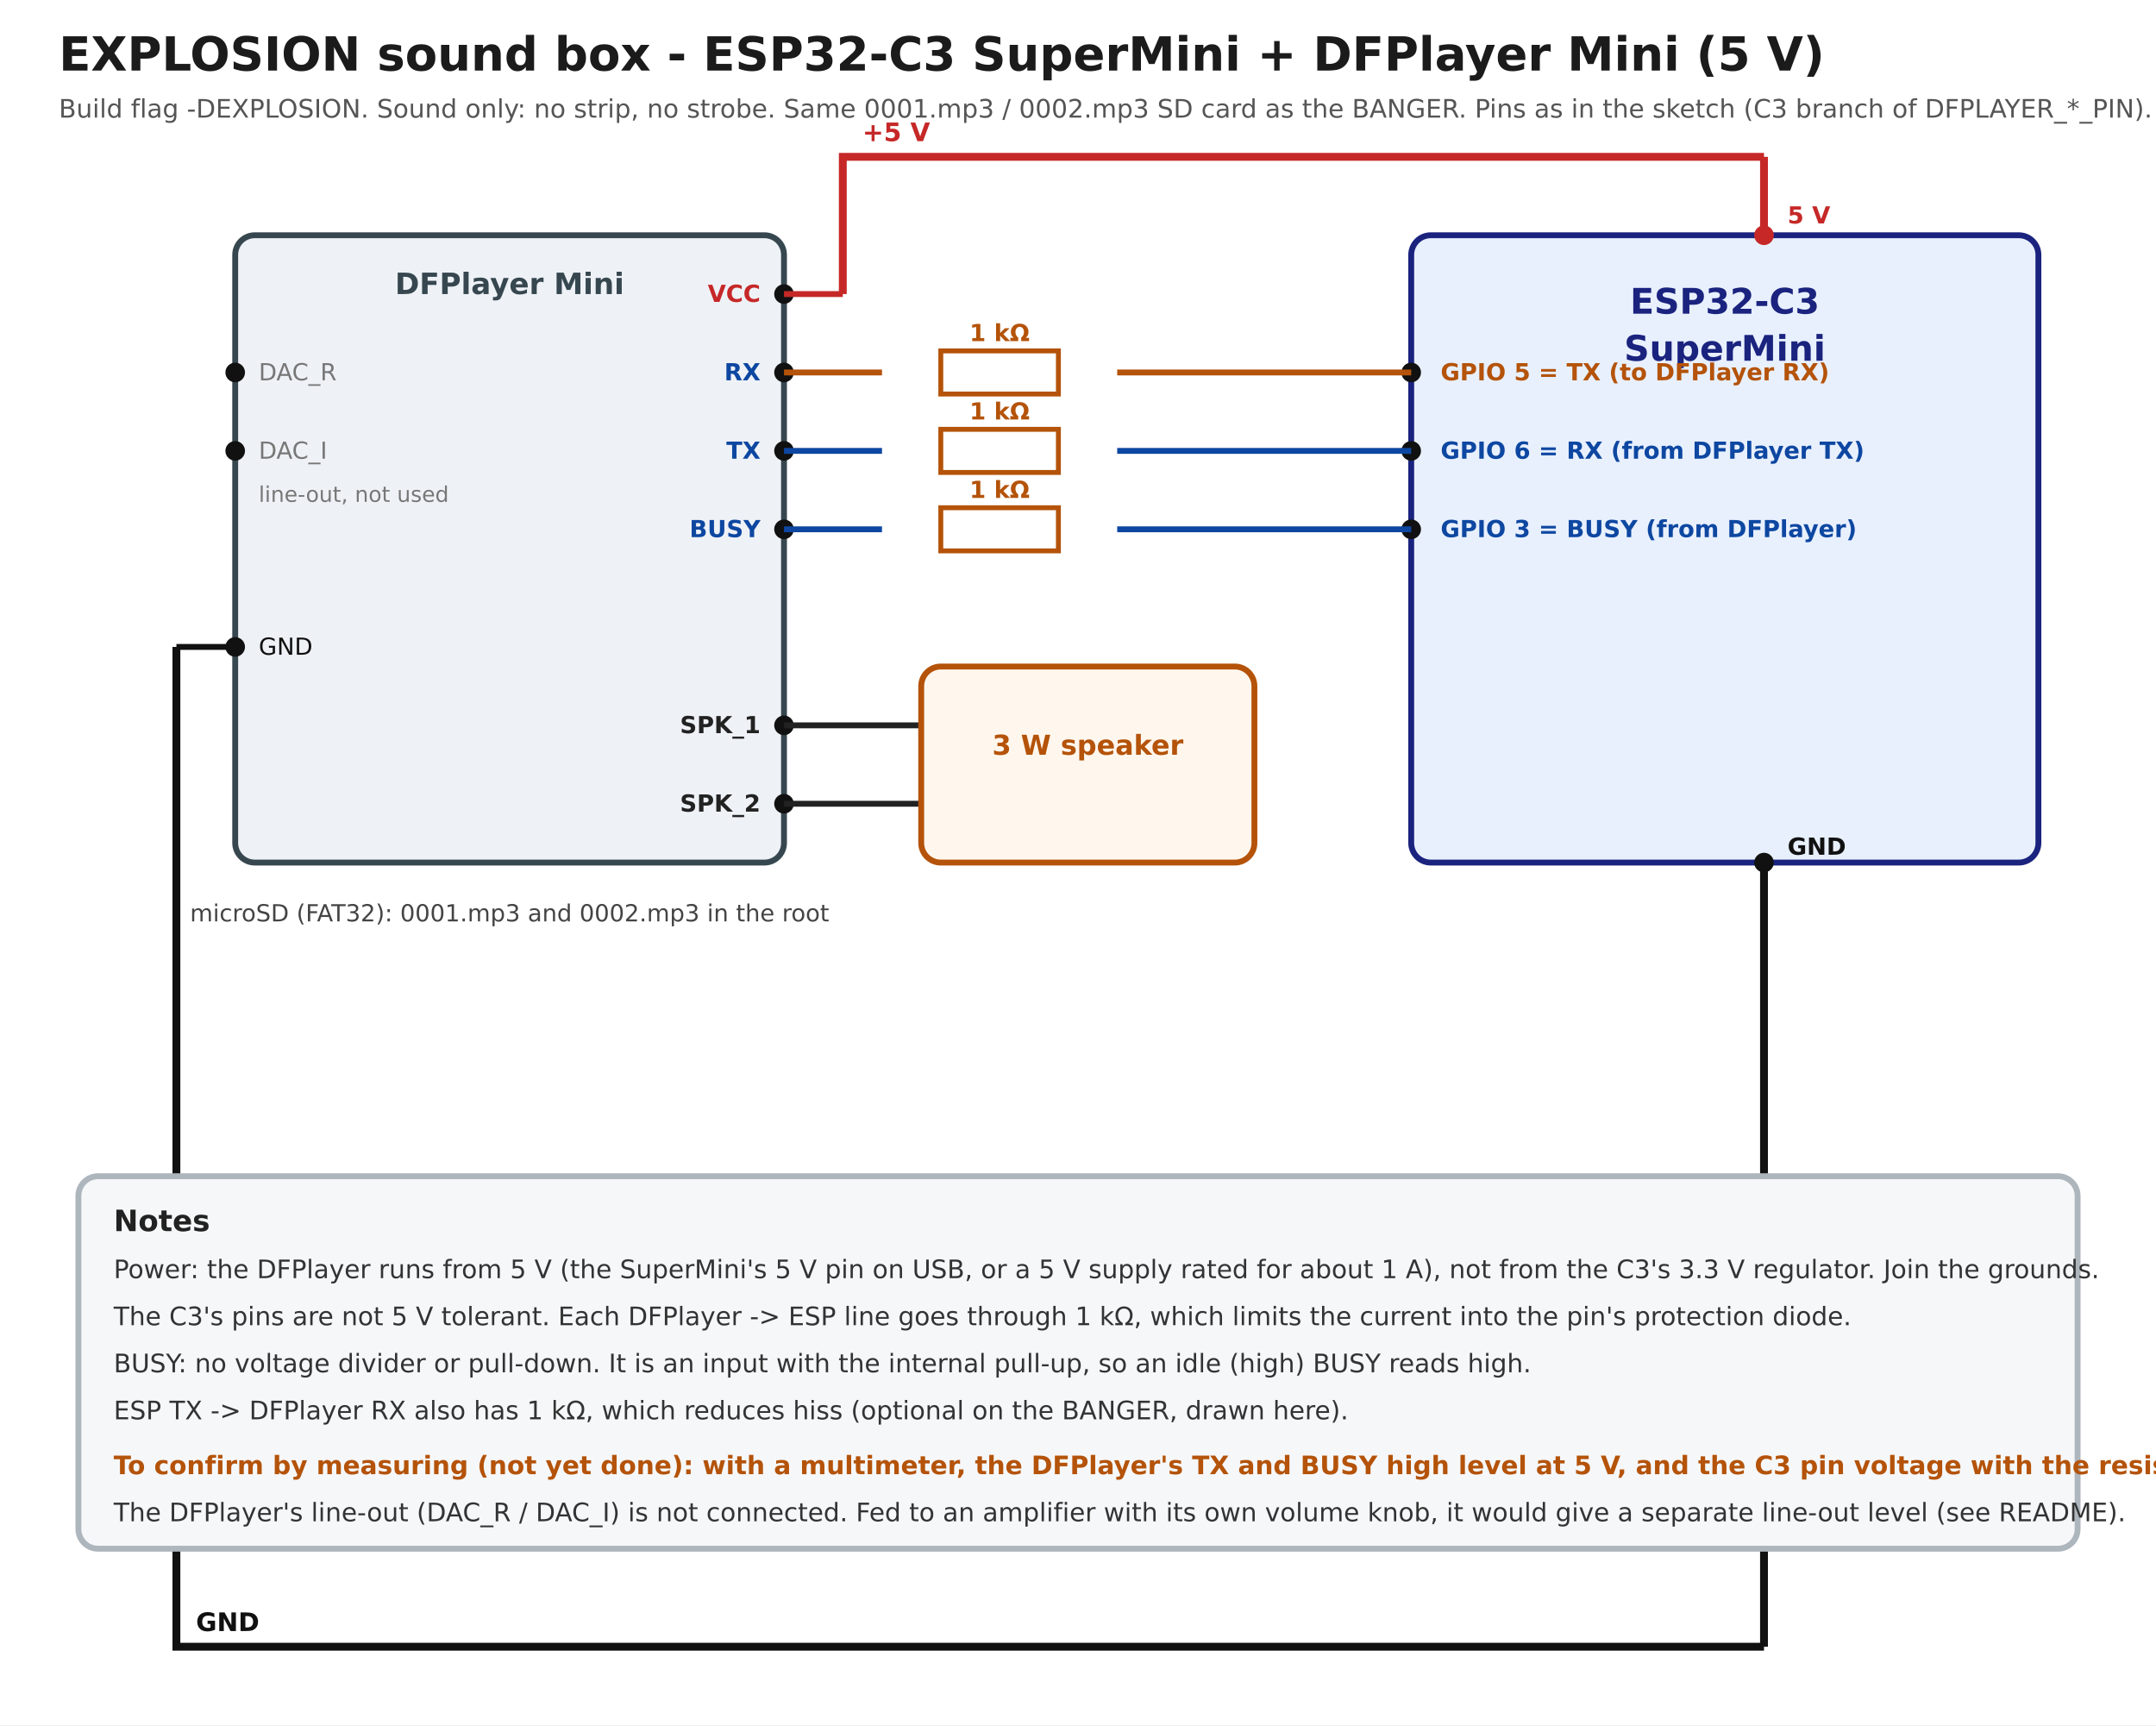
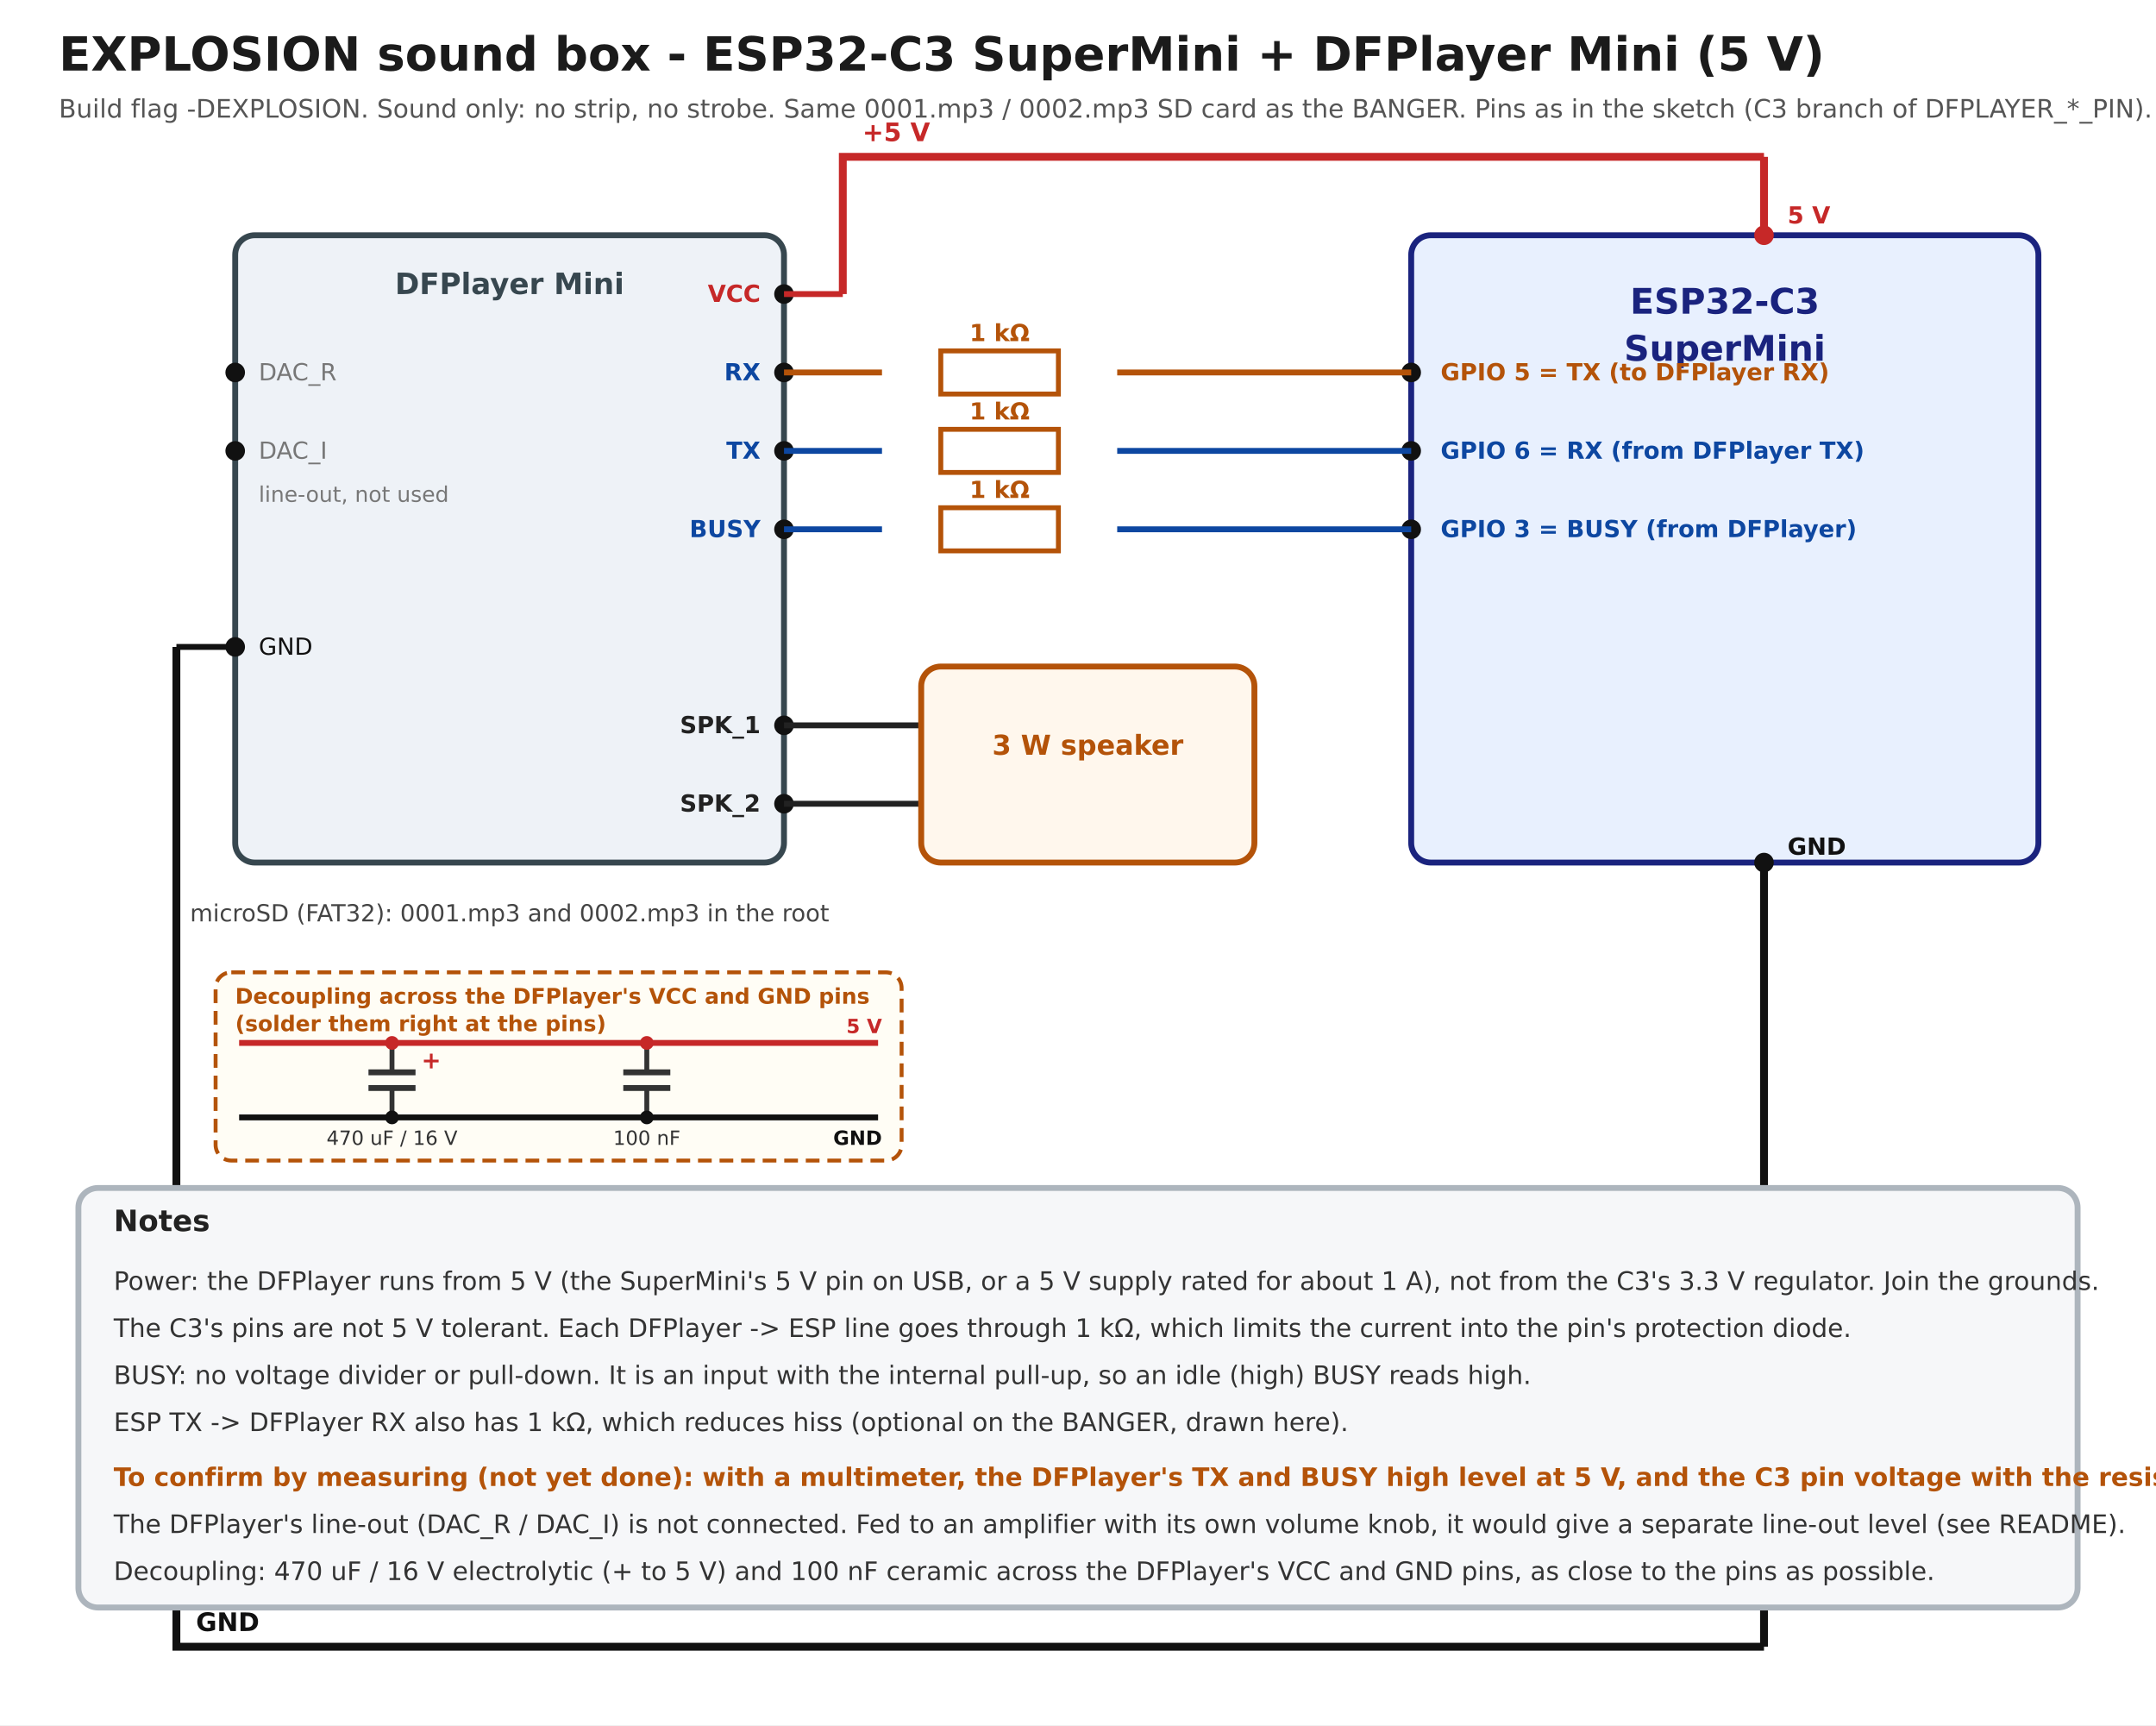
<svg xmlns="http://www.w3.org/2000/svg" viewBox="0 0 1100 880" width="1100" height="880" font-family="DejaVu Sans, Helvetica, Arial, sans-serif">
  <rect width="1100" height="880" fill="#ffffff" />
  <text x="30" y="36" font-size="24" font-weight="bold" fill="#1b1b1b" text-anchor="start">EXPLOSION sound box - ESP32-C3 SuperMini + DFPlayer Mini (5 V)</text>
  <text x="30" y="60" font-size="13" font-weight="normal" fill="#555" text-anchor="start">Build flag -DEXPLOSION. Sound only: no strip, no strobe. Same 0001.mp3 / 0002.mp3 SD card as the BANGER. Pins as in the sketch (C3 branch of DFPLAYER_*_PIN).</text>
  <polyline points="430,150 430,80 900,80" fill="none" stroke="#c62828" stroke-width="4" />
  <text x="440" y="72" font-size="13" font-weight="bold" fill="#c62828" text-anchor="start">+5 V</text>
  <polyline points="90,330 90,840 900,840" fill="none" stroke="#111" stroke-width="4" />
  <text x="100" y="832" font-size="13" font-weight="bold" fill="#111" text-anchor="start">GND</text>
  <polyline points="900,120 900,80" fill="none" stroke="#c62828" stroke-width="4" />
  <polyline points="900,440 900,840" fill="none" stroke="#111" stroke-width="4" />
  <rect x="120" y="120" width="280" height="320" rx="10" fill="#eef2f7" stroke="#37474f" stroke-width="3" />
  <text x="260" y="150" font-size="15" font-weight="bold" fill="#37474f" text-anchor="middle">DFPlayer Mini</text>
  <circle cx="120" cy="190" r="5" fill="#111" />
  <text x="132" y="194" font-size="12" font-weight="normal" fill="#777" text-anchor="start">DAC_R</text>
  <circle cx="120" cy="230" r="5" fill="#111" />
  <text x="132" y="234" font-size="12" font-weight="normal" fill="#777" text-anchor="start">DAC_I</text>
  <circle cx="120" cy="330" r="5" fill="#111" />
  <text x="132" y="334" font-size="12" font-weight="normal" fill="#111" text-anchor="start">GND</text>
  <polyline points="120,330 90,330" fill="none" stroke="#111" stroke-width="3" />
  <text x="132" y="256" font-size="11" font-weight="normal" fill="#777" text-anchor="start">line-out, not used</text>
  <circle cx="400" cy="150" r="5" fill="#111" />
  <text x="388" y="154" font-size="12" font-weight="bold" fill="#c62828" text-anchor="end">VCC</text>
  <circle cx="400" cy="190" r="5" fill="#111" />
  <text x="388" y="194" font-size="12" font-weight="bold" fill="#0d47a1" text-anchor="end">RX</text>
  <circle cx="400" cy="230" r="5" fill="#111" />
  <text x="388" y="234" font-size="12" font-weight="bold" fill="#0d47a1" text-anchor="end">TX</text>
  <circle cx="400" cy="270" r="5" fill="#111" />
  <text x="388" y="274" font-size="12" font-weight="bold" fill="#0d47a1" text-anchor="end">BUSY</text>
  <circle cx="400" cy="370" r="5" fill="#111" />
  <text x="388" y="374" font-size="12" font-weight="bold" fill="#222" text-anchor="end">SPK_1</text>
  <circle cx="400" cy="410" r="5" fill="#111" />
  <text x="388" y="414" font-size="12" font-weight="bold" fill="#222" text-anchor="end">SPK_2</text>
  <polyline points="400,150 430,150" fill="none" stroke="#c62828" stroke-width="3" />
  <text x="260" y="470" font-size="12" font-weight="normal" fill="#444" text-anchor="middle">microSD (FAT32): 0001.mp3 and 0002.mp3 in the root</text>
  <polyline points="400,370 470,370" fill="none" stroke="#222" stroke-width="3" />
  <polyline points="400,410 470,410" fill="none" stroke="#222" stroke-width="3" />
  <rect x="470" y="340" width="170" height="100" rx="10" fill="#fff7ed" stroke="#b45309" stroke-width="3" />
  <text x="555" y="385" font-size="14" font-weight="bold" fill="#b45309" text-anchor="middle">3 W speaker</text>
  <rect x="720" y="120" width="320" height="320" rx="10" fill="#e8f0fe" stroke="#1a237e" stroke-width="3" />
  <text x="880" y="160" font-size="18" font-weight="bold" fill="#1a237e" text-anchor="middle">ESP32-C3</text>
  <text x="880" y="184" font-size="18" font-weight="bold" fill="#1a237e" text-anchor="middle">SuperMini</text>
  <circle cx="720" cy="190" r="5" fill="#111" />
  <text x="735" y="194" font-size="12" font-weight="bold" fill="#b45309" text-anchor="start">GPIO 5 = TX (to DFPlayer RX)</text>
  <circle cx="720" cy="230" r="5" fill="#111" />
  <text x="735" y="234" font-size="12" font-weight="bold" fill="#0d47a1" text-anchor="start">GPIO 6 = RX (from DFPlayer TX)</text>
  <circle cx="720" cy="270" r="5" fill="#111" />
  <text x="735" y="274" font-size="12" font-weight="bold" fill="#0d47a1" text-anchor="start">GPIO 3 = BUSY (from DFPlayer)</text>
  <circle cx="900" cy="120" r="5" fill="#c62828" />
  <text x="912" y="114" font-size="12" font-weight="bold" fill="#c62828" text-anchor="start">5 V</text>
  <circle cx="900" cy="440" r="5" fill="#111" />
  <text x="912" y="436" font-size="12" font-weight="bold" fill="#111" text-anchor="start">GND</text>
  <polyline points="720,190 570,190" fill="none" stroke="#b45309" stroke-width="3" />
  <rect x="480" y="179" width="60" height="22" fill="#fff" stroke="#b45309" stroke-width="2.5" />
  <text x="510" y="174" font-size="12" font-weight="bold" fill="#b45309" text-anchor="middle">1 kΩ</text>
  <polyline points="450,190 400,190" fill="none" stroke="#b45309" stroke-width="3" />
  <polyline points="400,230 450,230" fill="none" stroke="#0d47a1" stroke-width="3" />
  <rect x="480" y="219" width="60" height="22" fill="#fff" stroke="#b45309" stroke-width="2.5" />
  <text x="510" y="214" font-size="12" font-weight="bold" fill="#b45309" text-anchor="middle">1 kΩ</text>
  <polyline points="570,230 720,230" fill="none" stroke="#0d47a1" stroke-width="3" />
  <polyline points="400,270 450,270" fill="none" stroke="#0d47a1" stroke-width="3" />
  <rect x="480" y="259" width="60" height="22" fill="#fff" stroke="#b45309" stroke-width="2.5" />
  <text x="510" y="254" font-size="12" font-weight="bold" fill="#b45309" text-anchor="middle">1 kΩ</text>
  <polyline points="570,270 720,270" fill="none" stroke="#0d47a1" stroke-width="3" />
-   <rect x="40" y="600" width="1020" height="190" rx="10" fill="#f6f7f9" stroke="#adb5bd" stroke-width="3" />
+   <rect x="110" y="496" width="350" height="96" rx="8" fill="#fffdf5" stroke="#b45309" stroke-width="2" stroke-dasharray="7 4" />
+   <text x="120" y="512" font-size="11" font-weight="bold" fill="#b45309">Decoupling across the DFPlayer's VCC and GND pins</text>
+   <text x="120" y="526" font-size="11" font-weight="bold" fill="#b45309">(solder them right at the pins)</text>
+   <line x1="122" y1="532" x2="448" y2="532" stroke="#c62828" stroke-width="3" />
+   <line x1="122" y1="570" x2="448" y2="570" stroke="#111" stroke-width="3" />
+   <text x="450" y="527" font-size="10" font-weight="bold" fill="#c62828" text-anchor="end">5 V</text>
+   <text x="450" y="584" font-size="10" font-weight="bold" fill="#111" text-anchor="end">GND</text>
+   <line x1="200" y1="532" x2="200" y2="547" stroke="#333" stroke-width="2.5" />
+   <line x1="188" y1="547" x2="212" y2="547" stroke="#333" stroke-width="3" />
+   <line x1="188" y1="555" x2="212" y2="555" stroke="#333" stroke-width="3" />
+   <line x1="200" y1="555" x2="200" y2="570" stroke="#333" stroke-width="2.5" />
+   <circle cx="200" cy="532" r="3.5" fill="#c62828" />
+   <circle cx="200" cy="570" r="3.5" fill="#111" />
+   <text x="215" y="545" font-size="12" font-weight="bold" fill="#c62828">+</text>
+   <line x1="330" y1="532" x2="330" y2="547" stroke="#333" stroke-width="2.5" />
+   <line x1="318" y1="547" x2="342" y2="547" stroke="#333" stroke-width="3" />
+   <line x1="318" y1="555" x2="342" y2="555" stroke="#333" stroke-width="3" />
+   <line x1="330" y1="555" x2="330" y2="570" stroke="#333" stroke-width="2.5" />
+   <circle cx="330" cy="532" r="3.5" fill="#c62828" />
+   <circle cx="330" cy="570" r="3.5" fill="#111" />
+   <text x="200" y="584" font-size="10" fill="#333" text-anchor="middle">470 uF / 16 V</text>
+   <text x="330" y="584" font-size="10" fill="#333" text-anchor="middle">100 nF</text>
+   <rect x="40" y="606" width="1020" height="214" rx="10" fill="#f6f7f9" stroke="#adb5bd" stroke-width="3" />
  <text x="58" y="628" font-size="15" font-weight="bold" fill="#222" text-anchor="start">Notes</text>
-   <text x="58" y="652" font-size="13" font-weight="normal" fill="#333" text-anchor="start">Power: the DFPlayer runs from 5 V (the SuperMini's 5 V pin on USB, or a 5 V supply rated for about 1 A), not from the C3's 3.3 V regulator. Join the grounds.</text>
-   <text x="58" y="676" font-size="13" font-weight="normal" fill="#333" text-anchor="start">The C3's pins are not 5 V tolerant. Each DFPlayer -&gt; ESP line goes through 1 kΩ, which limits the current into the pin's protection diode.</text>
-   <text x="58" y="700" font-size="13" font-weight="normal" fill="#333" text-anchor="start">BUSY: no voltage divider or pull-down. It is an input with the internal pull-up, so an idle (high) BUSY reads high.</text>
-   <text x="58" y="724" font-size="13" font-weight="normal" fill="#333" text-anchor="start">ESP TX -&gt; DFPlayer RX also has 1 kΩ, which reduces hiss (optional on the BANGER, drawn here).</text>
-   <text x="58" y="752" font-size="13" font-weight="bold" fill="#b45309" text-anchor="start">To confirm by measuring (not yet done): with a multimeter, the DFPlayer's TX and BUSY high level at 5 V, and the C3 pin voltage with the resistor in place (should stay below about 3.6 V).</text>
-   <text x="58" y="776" font-size="13" font-weight="normal" fill="#333" text-anchor="start">The DFPlayer's line-out (DAC_R / DAC_I) is not connected. Fed to an amplifier with its own volume knob, it would give a separate line-out level (see README).</text>
+   <text x="58" y="658" font-size="13" font-weight="normal" fill="#333" text-anchor="start">Power: the DFPlayer runs from 5 V (the SuperMini's 5 V pin on USB, or a 5 V supply rated for about 1 A), not from the C3's 3.3 V regulator. Join the grounds.</text>
+   <text x="58" y="682" font-size="13" font-weight="normal" fill="#333" text-anchor="start">The C3's pins are not 5 V tolerant. Each DFPlayer -&gt; ESP line goes through 1 kΩ, which limits the current into the pin's protection diode.</text>
+   <text x="58" y="706" font-size="13" font-weight="normal" fill="#333" text-anchor="start">BUSY: no voltage divider or pull-down. It is an input with the internal pull-up, so an idle (high) BUSY reads high.</text>
+   <text x="58" y="730" font-size="13" font-weight="normal" fill="#333" text-anchor="start">ESP TX -&gt; DFPlayer RX also has 1 kΩ, which reduces hiss (optional on the BANGER, drawn here).</text>
+   <text x="58" y="758" font-size="13" font-weight="bold" fill="#b45309" text-anchor="start">To confirm by measuring (not yet done): with a multimeter, the DFPlayer's TX and BUSY high level at 5 V, and the C3 pin voltage with the resistor in place (should stay below about 3.6 V).</text>
+   <text x="58" y="782" font-size="13" font-weight="normal" fill="#333" text-anchor="start">The DFPlayer's line-out (DAC_R / DAC_I) is not connected. Fed to an amplifier with its own volume knob, it would give a separate line-out level (see README).</text>
+   <text x="58" y="806" font-size="13" font-weight="normal" fill="#333">Decoupling: 470 uF / 16 V electrolytic (+ to 5 V) and 100 nF ceramic across the DFPlayer's VCC and GND pins, as close to the pins as possible.</text>
</svg>
